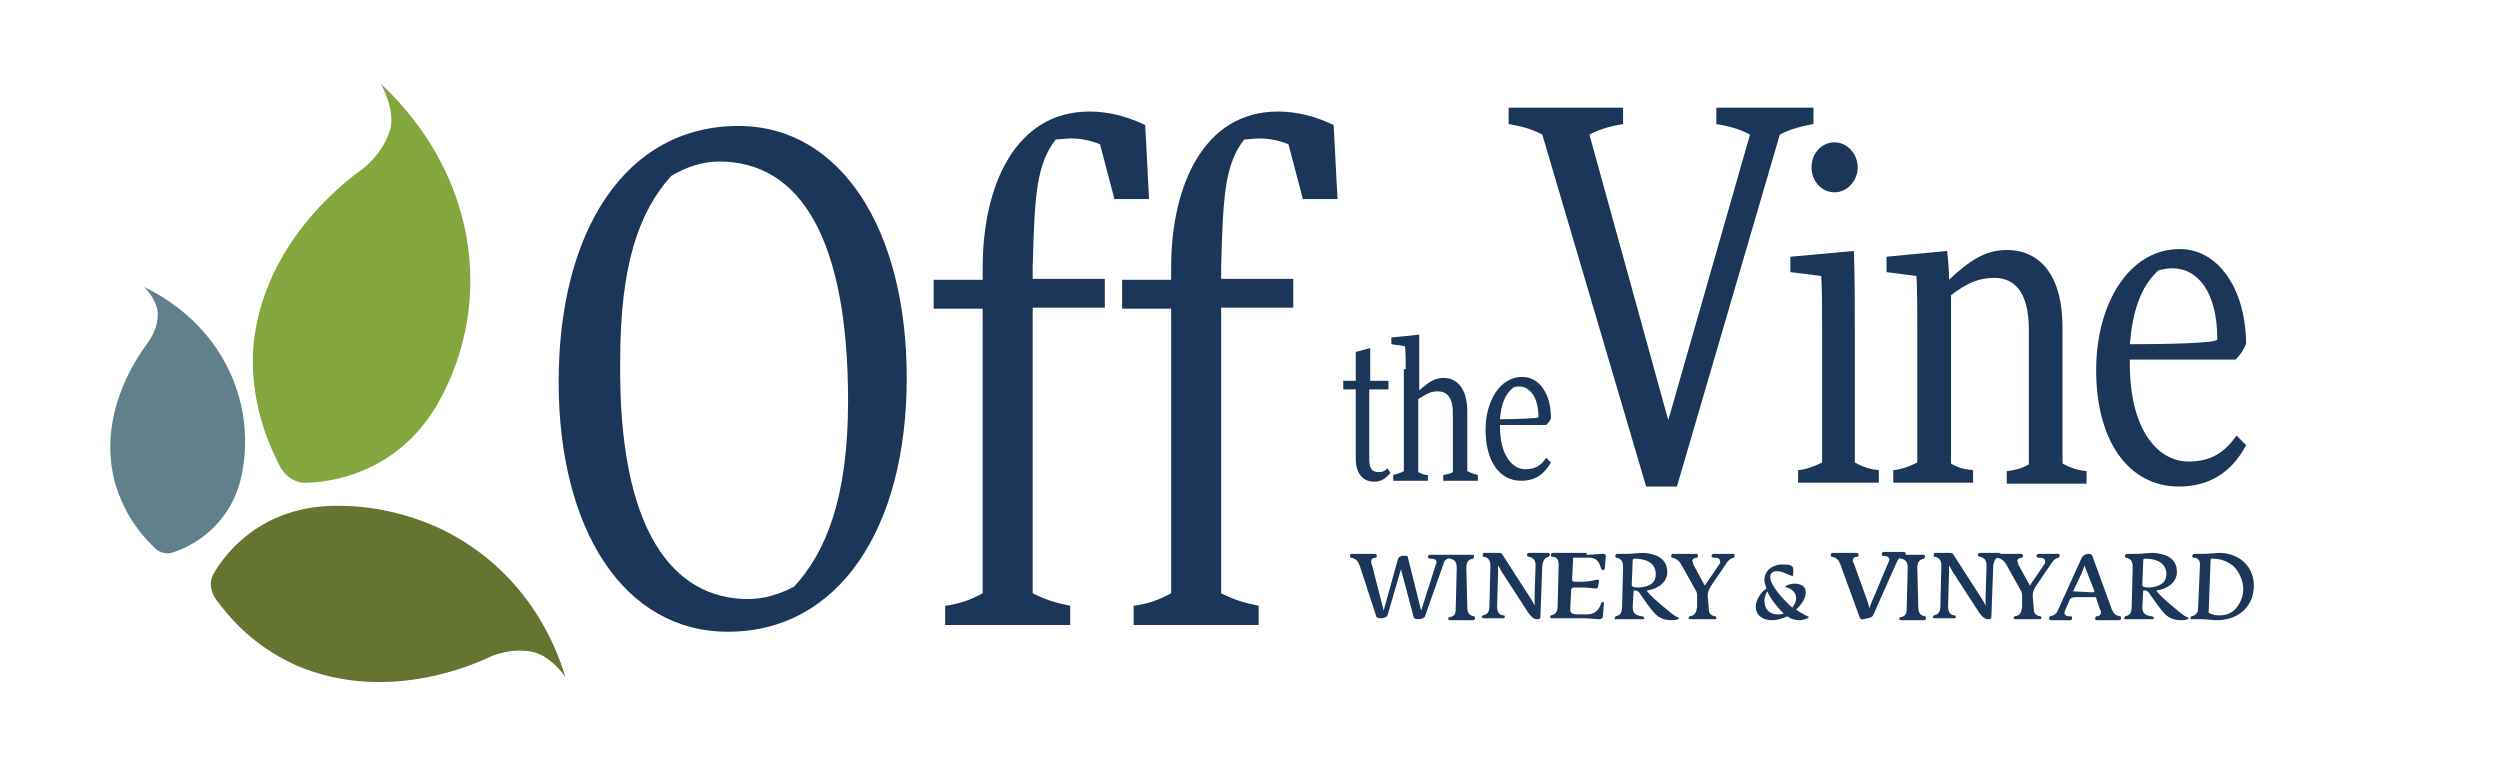
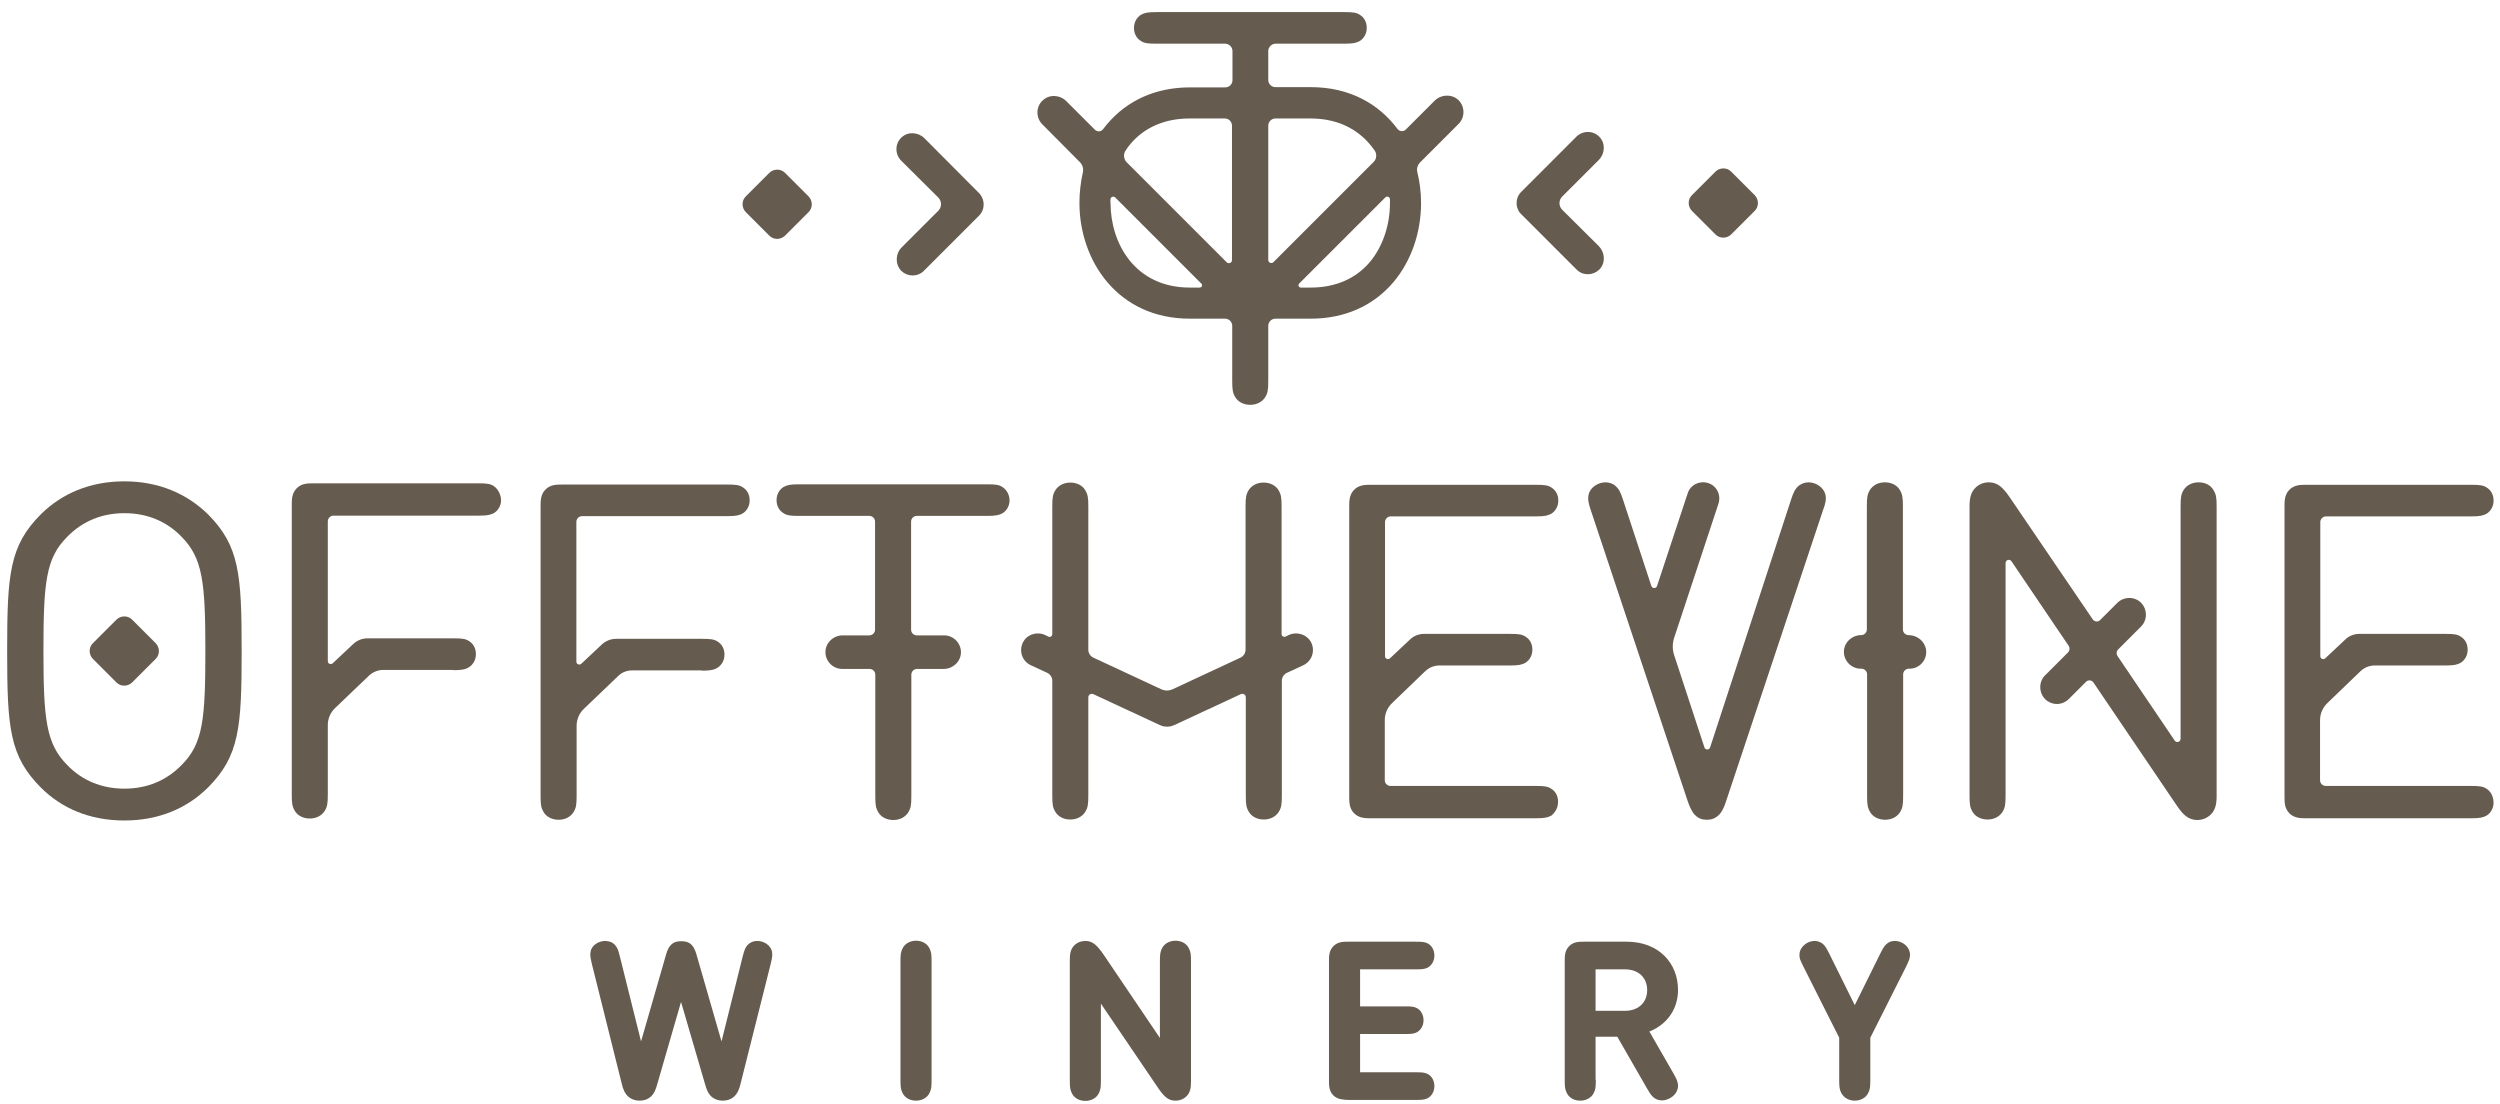
- <svg xmlns="http://www.w3.org/2000/svg" version="1.0" id="Layer_1" x="0px" y="0px" viewBox="0 0 260 80.8" enable-background="new 0 0 260 80.8" xml:space="preserve">
+ <svg xmlns="http://www.w3.org/2000/svg" version="1.1" id="Layer_1" x="0px" y="0px" viewBox="0 0 1012.8 447.2" style="enable-background:new 0 0 1012.8 447.2;" xml:space="preserve">
+   <style type="text/css">
+ 	.st0{fill:#655B4F;}
+ 	.st1{fill:#9A7745;}
+ 	.st2{fill:#373D42;stroke:#373D42;stroke-width:1.5;stroke-linecap:round;stroke-linejoin:round;stroke-miterlimit:10;}
+ 	.st3{fill:#373D42;}
+ 	.st4{fill:#006C87;}
+ </style>
+   <path class="st0" d="M380.1,80c1.5,1.5,1.5,3.9,0,5.4l-14.8,14.8c-2.6,2.6-2.7,7-0.1,9.6c1.3,1.2,2.9,1.8,4.5,1.8  c1.7,0,3.3-0.6,4.6-1.9l22.3-22.3c1.3-1.3,1.9-2.9,1.9-4.6c0-1.3-0.4-2.5-1.1-3.6c-0.2-0.4-0.5-0.7-0.8-1L374.5,56  c-2.5-2.5-6.7-2.8-9.3-0.3c-2.7,2.5-2.7,6.8-0.1,9.4L380.1,80z" />
+   <path class="st0" d="M616.4,86.9l22.3,22.3c1.3,1.3,2.9,1.9,4.6,1.9c1.6,0,3.2-0.6,4.5-1.8c2.7-2.5,2.5-6.9-0.1-9.6L632.9,85  c-1.5-1.5-1.5-3.9,0-5.4l14.8-14.8c2.5-2.5,2.8-6.7,0.3-9.3c-2.5-2.7-6.8-2.7-9.4-0.1l-22.3,22.3c-1.3,1.3-1.9,2.9-1.9,4.6  c0,1.3,0.4,2.5,1.1,3.6C615.8,86.2,616,86.6,616.4,86.9z" />
+   <path class="st0" d="M311.7,95.5c1.7,1.7,4.5,1.7,6.3,0l9.6-9.6c1.7-1.7,1.7-4.5,0-6.3L318,70c-1.7-1.7-4.5-1.7-6.3,0l-9.6,9.6  c-1.7,1.7-1.7,4.5,0,6.3L311.7,95.5z" />
+   <path class="st0" d="M50.4,195c-14,0-25.4,5-33.8,13.3C3.8,221.1,2.9,232.7,2.9,263.7c0,31,0.9,42.6,13.7,55.4  c8.3,8.3,19.7,13.3,33.8,13.3c14,0,25.4-5,33.8-13.3c12.8-12.8,13.7-24.4,13.7-55.4c0-31-0.9-42.6-13.7-55.4  C75.8,200.1,64.4,195,50.4,195z M73.7,309.8c-6.2,6.4-14.1,9.7-23.3,9.7c-9.2,0-17.2-3.3-23.3-9.7c-8.4-8.6-9.5-18.3-9.5-46.1  c0-27.8,1-37.5,9.5-46.1c6.2-6.4,14.1-9.7,23.3-9.7c9.2,0,17.2,3.3,23.3,9.7c8.4,8.6,9.5,18.3,9.5,46.1  C83.2,291.5,82.2,301.2,73.7,309.8z" />
+   <path class="st0" d="M256,271.6h28.3v0.1c2.7,0,4.1-0.2,5.2-0.6c0.4-0.2,0.8-0.3,1.2-0.6c1.7-1.1,2.8-3,2.8-5.3s-1-4.2-2.8-5.3  c-1.4-0.9-2.7-1.1-6.3-1.1h-34.8c-2.1,0-4.2,0.8-5.8,2.3l-8.3,7.8c-0.8,0.7-2,0.2-2-0.9v-56.6c0-1.2,1-2.3,2.3-2.3h58.8  c3.6,0,4.8-0.3,6.3-1.1c1.7-1.1,2.8-3,2.8-5.3c0-2.3-1-4.2-2.8-5.3c-1.4-0.9-2.7-1.1-6.3-1.1h-66.8c-2.3,0-4.8,0-6.8,2  c-2,2-2,4.6-2,6.8v117.2c0,3.8,0.2,5,1.3,6.8c1.1,1.8,3.3,3,6,3c2.7,0,4.8-1.2,6-3c1.1-1.8,1.3-3,1.3-6.8V294c0-2.6,1.1-5.1,3-6.9  l13.7-13.1C251.7,272.5,253.8,271.6,256,271.6z" />
+   <path class="st0" d="M406.1,197.3c-1.4-0.9-2.7-1.1-6.3-1.1h-76.1c-3.6,0-4.8,0.3-6.3,1.1c-1.7,1.1-2.8,3-2.8,5.3  c0,2.3,1,4.2,2.8,5.3c1.4,0.9,2.7,1.1,6.3,1.1h28.5c1.2,0,2.3,1,2.3,2.3v43.8c0,1.2-1,2.3-2.3,2.3h-10.8c-3.7,0-6.9,2.9-7,6.6  c-0.1,3.8,3,7,6.8,7h11.1c1.2,0,2.3,1,2.3,2.3v49.1c0,3.8,0.2,5,1.3,6.8c1.1,1.8,3.3,3,6,3s4.8-1.2,6-3c1.1-1.8,1.3-3,1.3-6.8v-49.1  c0-1.2,1-2.3,2.3-2.3h10.8c3.7,0,6.9-2.9,7-6.6c0.1-3.8-3-7-6.8-7h-11.1c-1.2,0-2.3-1-2.3-2.3v-43.8c0-1.2,1-2.3,2.3-2.3h28.5  c3.6,0,4.8-0.3,6.3-1.1c1.7-1.1,2.8-3,2.8-5.3C408.9,200.3,407.8,198.4,406.1,197.3z" />
+   <path class="st0" d="M631.2,324.8c0-2.3-1-4.2-2.8-5.3c-1.4-0.9-2.7-1.1-6.3-1.1h-58.8c-1.2,0-2.3-1-2.3-2.3v-24.4  c0-2.6,1.1-5.1,3-6.9l13.4-12.9c1.6-1.5,3.6-2.3,5.8-2.3h28.5c3.6,0,4.8-0.3,6.3-1.1c1.7-1.1,2.8-3,2.8-5.3c0-2.3-1-4.2-2.8-5.3  c-1.4-0.9-2.7-1.1-6.3-1.1h-34.8c-2.1,0-4.2,0.8-5.7,2.3l-8.1,7.6c-0.8,0.7-2,0.2-2-0.9v-54.3c0-1.2,1-2.3,2.3-2.3h58.8  c3.6,0,4.8-0.3,6.3-1.1c1.7-1.1,2.8-3,2.8-5.3c0-2.3-1-4.2-2.8-5.3c-1.4-0.9-2.7-1.1-6.3-1.1h-66.8c-2.3,0-4.8,0-6.8,2  c-2,2-2,4.6-2,6.8v117.5c0,2.3,0,4.8,2,6.8s4.6,2,6.8,2h66.8c3.6,0,4.8-0.3,6.3-1.1C630.2,329,631.2,327.1,631.2,324.8z" />
+   <path class="st0" d="M739.5,200.3c-0.7-2.8-3.8-4.9-6.8-4.9c-1.4,0-2.9,0.5-4,1.4c-1.4,1.2-2.1,2.5-3.1,5.6l-32.8,100.4  c-0.4,1.1-1.9,1.1-2.3,0l-12.3-37.5c-0.7-2.2-0.7-4.6,0-6.8l18-54.5c1.1-3.5-0.7-7.2-4.2-8.3c-3.5-1.1-7.2,0.7-8.3,4.2l-12.4,37.5  c-0.4,1.1-1.9,1.1-2.3,0l-11.5-35c-1-3.1-1.7-4.4-3.1-5.6c-1-0.9-2.6-1.4-4-1.4c-3,0-6.2,2.1-6.8,4.9c-0.4,1.8-0.2,3.3,0.9,6.5  l39.1,117.4c0.9,2.7,1.9,4.8,3,5.9c1.5,1.5,2.9,2,4.9,2c1.9,0,3.3-0.5,4.9-2c1.1-1,2.2-3.2,3-5.9l39.1-117.4  C739.7,203.7,739.9,202.1,739.5,200.3z" />
+   <path class="st0" d="M890.7,195.4c-2.7,0-4.8,1.2-6,3c-1.1,1.8-1.3,3-1.3,6.8v94.1c0,1.3-1.7,1.8-2.4,0.7l-23.2-34.3  c-0.5-0.8-0.4-1.8,0.2-2.5l9.4-9.4c2.6-2.6,2.6-6.9,0-9.6c-2.6-2.6-6.9-2.6-9.6,0l-7,7c-0.9,0.9-2.3,0.7-3-0.3L814,201.2  c-2.6-3.7-4.7-5.8-8.3-5.8c-2.2,0-4.2,0.9-5.5,2.3c-1.6,1.6-2.3,3.8-2.3,7.3v117.2c0,3.8,0.2,5,1.3,6.8c1.1,1.8,3.3,3,6,3  c2.7,0,4.8-1.2,6-3c1.1-1.8,1.3-3,1.3-6.8v-94.1c0-1.3,1.7-1.8,2.4-0.7l23.2,34.3c0.5,0.8,0.4,1.8-0.2,2.5l-9.4,9.4  c-2.6,2.6-2.6,6.9,0,9.6c1.3,1.3,3.1,2,4.8,2s3.5-0.7,4.8-2l7-7c0.9-0.9,2.3-0.7,3,0.3l33.8,49.9c2.5,3.7,4.7,5.8,8.3,5.8  c2.2,0,4.1-0.9,5.5-2.3c1.6-1.6,2.3-3.8,2.3-7.3V205.3c0-3.8-0.2-5-1.3-6.8C895.6,196.6,893.4,195.4,890.7,195.4z" />
+   <path class="st0" d="M200,196.9c-1.4-0.9-2.7-1.1-6.3-1.1H127c-2.3,0-4.8,0-6.8,2c-2,2-2,4.6-2,6.8v117.2c0,3.8,0.2,5,1.3,6.8  c1.1,1.8,3.3,3,6,3c2.7,0,4.8-1.2,6-3c1.1-1.8,1.3-3,1.3-6.8v-28.1c0-2.6,1.1-5.1,3-6.9l13.7-13.1c1.6-1.5,3.7-2.3,5.8-2.3h28.3v0.1  c2.7,0,4.1-0.2,5.2-0.6c0.4-0.2,0.8-0.3,1.2-0.6c1.7-1.1,2.8-3,2.8-5.3c0-2.3-1-4.2-2.8-5.3c-1.4-0.9-2.7-1.1-6.3-1.1h-34.8  c-2.1,0-4.2,0.8-5.8,2.3l-8.3,7.8c-0.8,0.7-2,0.2-2-0.9v-56.6c0-1.2,1-2.3,2.3-2.3h58.8c3.6,0,4.8-0.3,6.3-1.1  c1.7-1.1,2.8-3,2.8-5.3C202.8,200,201.7,198.1,200,196.9z" />
+   <path class="st0" d="M1007.3,319.5c-1.4-0.9-2.7-1.1-6.3-1.1h-58.8c-1.2,0-2.3-1-2.3-2.3v-24.4c0-2.6,1.1-5.1,3-6.9l13.4-12.9  c1.6-1.5,3.6-2.3,5.8-2.3h28.5c3.6,0,4.8-0.3,6.3-1.1c1.7-1.1,2.8-3,2.8-5.3c0-2.3-1-4.2-2.8-5.3c-1.4-0.9-2.7-1.1-6.3-1.1h-34.8  c-2.1,0-4.2,0.8-5.7,2.3l-8.1,7.6c-0.8,0.7-2,0.2-2-0.9v-54.3c0-1.2,1-2.3,2.3-2.3h58.8c3.6,0,4.8-0.3,6.3-1.1  c1.7-1.1,2.8-3,2.8-5.3c0-2.3-1-4.2-2.8-5.3c-1.4-0.9-2.7-1.1-6.3-1.1h-66.8c-2.3,0-4.8,0-6.8,2c-2,2-2,4.6-2,6.8v117.5  c0,2.3,0,4.8,2,6.8c2,2,4.6,2,6.8,2h66.8c3.6,0,4.8-0.3,6.3-1.1c1.7-1.1,2.8-3,2.8-5.3C1010.1,322.5,1009,320.6,1007.3,319.5z" />
+   <path class="st0" d="M522,257.3l-1.2,0.6c-0.7,0.3-1.6-0.2-1.6-1v-51.6c0-3.8-0.2-5-1.3-6.8c-1.1-1.8-3.3-3-6-3c-2.7,0-4.8,1.2-6,3  c-1.1,1.8-1.3,3-1.3,6.8v57.9c0,1.4-0.8,2.6-2,3.2l-27.7,12.9c-1.4,0.6-2.9,0.6-4.3,0l-27.7-12.9c-1.2-0.6-2-1.8-2-3.2v-57.9  c0-3.8-0.2-5-1.3-6.8c-1.1-1.8-3.3-3-6-3c-2.7,0-4.8,1.2-6,3c-1.1,1.8-1.3,3-1.3,6.8v51.6c0,0.8-0.8,1.4-1.6,1l-1.2-0.6  c-3.4-1.6-7.5-0.3-9.1,3c-1.7,3.4-0.3,7.6,3.2,9.2l6.7,3.1c1.2,0.6,2,1.8,2,3.2v46.4c0,3.8,0.2,5,1.3,6.8c1.1,1.8,3.3,3,6,3  c2.7,0,4.8-1.2,6-3c1.1-1.8,1.3-3,1.3-6.8v-39.7c0-1,1-1.7,2-1.3l27.1,12.6c0,0,0,0,0.1,0c0.1,0,0.1,0.1,0.2,0.1  c0.2,0.1,0.4,0.2,0.6,0.2c0.1,0,0.2,0,0.2,0.1c0.2,0.1,0.4,0.1,0.6,0.1c0.1,0,0.2,0,0.2,0c0.3,0,0.6,0.1,0.9,0.1l0,0c0,0,0,0,0,0  c0.3,0,0.6,0,0.9-0.1c0.1,0,0.2,0,0.2,0c0.2,0,0.4-0.1,0.6-0.1c0.1,0,0.2,0,0.2-0.1c0.2-0.1,0.4-0.1,0.6-0.2c0.1,0,0.1,0,0.2-0.1  c0,0,0,0,0.1,0l27.1-12.6c0.9-0.4,2,0.2,2,1.3v39.7c0,3.8,0.2,5,1.3,6.8c1.1,1.8,3.3,3,6,3c2.7,0,4.8-1.2,6-3c1.1-1.8,1.3-3,1.3-6.8  v-46.4c0-1.4,0.8-2.6,2-3.2l6.7-3.1c3.4-1.6,4.9-5.7,3.2-9.2C529.5,257,525.4,255.7,522,257.3z" />
+   <path class="st0" d="M695,95c1.7,1.7,4.5,1.7,6.3,0l9.6-9.6c1.7-1.7,1.7-4.5,0-6.3l-9.6-9.6c-1.7-1.7-4.5-1.7-6.3,0l-9.6,9.6  c-1.7,1.7-1.7,4.5,0,6.3L695,95z" />
+   <path class="st0" d="M53.5,251c-1.7-1.7-4.5-1.7-6.3,0l-9.6,9.6c-1.7,1.7-1.7,4.5,0,6.3l9.6,9.6c1.7,1.7,4.5,1.7,6.3,0l9.6-9.6  c1.7-1.7,1.7-4.5,0-6.3L53.5,251z" />
+   <path class="st0" d="M773.2,257.3c-1.2,0-2.3-1-2.3-2.3v-49.8c0-3.8-0.2-5-1.3-6.8c-1.1-1.8-3.3-3-6-3c-2.7,0-4.8,1.2-6,3  c-1.1,1.8-1.3,3-1.3,6.8v49.8c0,1.2-1,2.3-2.3,2.3h0c-3.7,0-6.9,2.9-7,6.6c-0.1,3.8,3,7,6.8,7h0.3c1.2,0,2.3,1,2.3,2.3v49.1  c0,3.8,0.2,5,1.3,6.8c1.1,1.8,3.3,3,6,3c2.7,0,4.8-1.2,6-3c1.1-1.8,1.3-3,1.3-6.8v-49.1c0-1.2,1-2.3,2.3-2.3h0.3  c4,0,7.2-3.5,6.7-7.6C779.8,259.8,776.7,257.3,773.2,257.3z" />
+   <path class="st0" d="M437.5,65.7c1.1,1.1,1.5,2.6,1.2,4.1c-0.9,4-1.4,8.2-1.4,12.4c0,23.3,15.4,46.9,44.7,46.9h14.3  c1.6,0,2.9,1.3,2.9,2.9v22.2c0,3.8,0.2,5,1.3,6.8c1.1,1.8,3.3,3,6,3c2.7,0,4.8-1.2,6-3c1.1-1.8,1.3-3,1.3-6.8v-22.2  c0-1.6,1.3-2.9,2.9-2.9H531c13.8,0,25.4-5.2,33.6-14.9c7.1-8.5,11.1-19.9,11.1-32c0-4.2-0.5-8.3-1.5-12.4c-0.4-1.5,0.1-3,1.2-4.1  l15.5-15.5c2.7-2.7,2.6-7.1-0.1-9.7c-2.7-2.5-7-2.3-9.6,0.3l-11.7,11.7c-0.9,0.9-2.5,0.8-3.3-0.2c-7.5-10.1-19.3-17-35.2-17h-14.3  c-1.6,0-2.9-1.3-2.9-2.9V20.7c0-1.6,1.3-3,3-3h27.8c3.6,0,4.8-0.3,6.3-1.1c1.7-1.1,2.8-3,2.8-5.3c0-2.3-1-4.2-2.8-5.3  c-1.4-0.9-2.7-1.1-6.3-1.1h-76.1c-3.6,0-4.8,0.3-6.3,1.1c-1.7,1.1-2.8,3-2.8,5.3c0,2.3,1,4.2,2.8,5.3c1.4,0.9,2.7,1.1,6.3,1.1h27.8  c1.6,0,3,1.3,3,3v11.8c0,1.6-1.3,2.9-2.9,2.9h-14.3c-13.8,0-25.4,5.2-33.6,14.9c-0.5,0.7-1.1,1.3-1.6,2c-0.8,1.1-2.3,1.2-3.3,0.3  l-11.6-11.6c-2.6-2.6-6.9-2.9-9.6-0.3c-2.8,2.6-2.8,7-0.1,9.7L437.5,65.7z M563.1,80.7c0,0.5,0,1,0,1.6c0,9-3,17.7-8.1,23.8  c-5.7,6.8-14,10.4-24,10.4h-4c-0.8,0-1.3-1-0.7-1.6L561.2,80C561.9,79.3,563,79.7,563.1,80.7z M513.8,50.9c0-1.6,1.3-2.9,2.9-2.9  H531c12.2,0,20.7,5.4,25.9,13c1,1.4,0.8,3.4-0.4,4.6l-40.6,40.6c-0.8,0.8-2.1,0.2-2.1-0.9V50.9z M456,61c0.6-0.9,1.2-1.8,1.9-2.6  c5.7-6.8,14-10.4,24-10.4h14.3c1.6,0,2.9,1.3,2.9,2.9v54.5c0,1.1-1.3,1.6-2.1,0.9l-40.6-40.6C455.2,64.4,455,62.4,456,61z   M449.9,80.7c0-0.9,1.2-1.4,1.9-0.7l34.9,34.9c0.6,0.6,0.2,1.6-0.7,1.6h-4c-22.1,0-32.1-17.8-32.1-34.3  C449.8,81.7,449.8,81.2,449.9,80.7z" />
  <g>
-     <path fill="#1B3659" d="M141.4,58.8c-0.2-0.5-0.4-0.7-0.9-0.8c-0.1,0-0.1-0.1-0.1-0.2c0-0.1,0.1-0.2,0.1-0.2h2.5   c0.1,0,0.2,0.1,0.2,0.2c0,0.1-0.1,0.2-0.1,0.2c-0.3,0-0.5,0.1-0.5,0.4c0,0.1,0,0.2,0.1,0.4l1.2,4.7c0,0,0,0,0,0c0,0,0,0,0,0   l1.5-5.4c0.1-0.2,0.3-0.3,0.6-0.3c0.2,0,0.4,0,0.4,0.1l1.4,5.6c0,0,0,0,0,0c0,0,0,0,0,0l1.5-4.7c0-0.1,0.1-0.2,0.1-0.3   c0-0.3-0.2-0.4-0.7-0.4c-0.1,0-0.2-0.1-0.2-0.2c0-0.1,0.1-0.2,0.2-0.2h2.1c0.1,0,0.2,0.1,0.2,0.1s0,0.2-0.1,0.2   c-0.5,0.1-0.7,0.3-0.8,0.7l-1.9,5.4c-0.1,0.2-0.4,0.3-0.7,0.3c-0.3,0-0.5-0.1-0.5-0.3l-1.3-4.9c0-0.1,0-0.1,0-0.1c0,0,0,0,0,0.1   l-1.4,4.8c-0.1,0.2-0.4,0.3-0.7,0.3c-0.3,0-0.5-0.1-0.5-0.3L141.4,58.8z" />
-     <path fill="#1B3659" d="M152.6,63.1c0,0.5,0.1,0.9,0.7,1c0.1,0,0.1,0.1,0.1,0.2c0,0.1-0.1,0.2-0.2,0.2h-2.4c-0.1,0-0.2-0.1-0.2-0.1   s0-0.1,0.1-0.2c0.7-0.1,0.7-0.5,0.7-1.1l0.1-4c0-0.5-0.1-0.9-0.7-1c-0.1,0-0.1-0.1-0.1-0.2c0-0.1,0.1-0.2,0.1-0.2h2.4   c0.1,0,0.1,0.1,0.1,0.2c0,0.1-0.1,0.1-0.1,0.2c-0.6,0.1-0.7,0.5-0.7,1L152.6,63.1z" />
-     <path fill="#1B3659" d="M159.1,62.1c0.4,0.6,0.5,0.9,0.5,0.9s0-0.2,0-1l0.1-3.2c0-0.5-0.2-0.8-0.7-0.9c-0.1,0-0.2-0.1-0.2-0.2   c0-0.1,0.1-0.2,0.2-0.2h2c0.1,0,0.2,0.1,0.2,0.2c0,0.1-0.1,0.1-0.1,0.2c-0.5,0.1-0.6,0.4-0.7,0.9l-0.2,5.4c0,0.1-0.1,0.2-0.3,0.2   c-0.5,0-0.8-0.4-1.3-1.2l-2.4-3.7c-0.2-0.4-0.4-0.7-0.4-0.7s0,0.1,0,0.7l-0.1,3.6c0,0.5,0.2,0.9,0.7,0.9c0.1,0,0.1,0.1,0.1,0.2   c0,0.1-0.1,0.1-0.2,0.1h-2c-0.1,0-0.2-0.1-0.2-0.1c0-0.1,0.1-0.1,0.1-0.2c0.6-0.1,0.7-0.5,0.7-1l0.1-4.1c0-0.5-0.1-0.9-0.7-1   c-0.1,0-0.1-0.1-0.1-0.2c0-0.1,0.1-0.2,0.1-0.2h1.6c0.1,0,0.2,0,0.3,0.1L159.1,62.1z" />
-     <path fill="#1B3659" d="M165,57.7c0.6,0,1.3-0.1,1.7-0.1c0.3,0,0.3,0.1,0.3,0.3l-0.1,1.2c0,0.1-0.1,0.2-0.2,0.2s-0.1-0.1-0.2-0.2   c-0.2-0.8-0.6-1.1-1.2-1.1c-0.1,0-1.5,0-1.6,0c-0.1,0-0.1,0-0.1,0.1l-0.1,2.2c0,0.1,0.1,0.2,0.2,0.2c0.1,0,0.9,0,0.9,0   c0.5,0,1-0.1,1.4-0.2c0.1,0,0.1,0,0.2,0c0.1,0,0.1,0,0.1,0.1l-0.1,0.6c0,0.1-0.1,0.2-0.2,0.2c-0.3,0-0.8-0.1-1.4-0.1   c-0.1,0-0.8,0-0.9,0c-0.2,0-0.3,0.1-0.3,0.3l-0.1,2c0,0.4,0.3,0.5,0.9,0.5c0.1,0,0.8,0,0.8,0c0.6,0,1.2-0.2,1.5-1.1   c0-0.1,0.1-0.2,0.2-0.2c0.1,0,0.1,0.1,0.1,0.2l-0.1,1.3c0,0.2-0.2,0.3-0.4,0.3c-0.2,0-1-0.1-1.7-0.1h-3.2c-0.1,0-0.2-0.1-0.2-0.1   s0-0.1,0.1-0.2c0.6-0.1,0.7-0.5,0.7-1.1l0.1-4.1c0-0.5-0.1-0.9-0.7-0.9c-0.1,0-0.1-0.1-0.1-0.2c0-0.1,0.1-0.2,0.1-0.2H165z" />
-     <path fill="#1B3659" d="M173.4,59.5c0,1.1-1.1,1.8-2.1,1.9c0,0,0,0,0,0c0,0,0,0,0,0.1c0.5,0.6,1.1,1.1,1.7,1.6   c0.5,0.4,1,0.9,1.5,1.1c0.1,0,0.1,0.1,0.1,0.1c0,0.1-0.1,0.1-0.1,0.1c-0.2,0.1-0.5,0.1-0.7,0.1c-0.6,0-1.2-0.2-1.6-0.6   c-0.6-0.6-1.1-1.4-1.6-2.1c-0.2-0.3-0.3-0.4-0.7-0.4l-0.1,1.7c0,0.7,0.3,0.9,1,1c0.1,0,0.2,0.1,0.2,0.2s-0.1,0.1-0.2,0.1h-2.8   c-0.1,0-0.1-0.1-0.1-0.1s0.1-0.1,0.1-0.2c0.6-0.1,0.7-0.5,0.7-1.1l0.1-4c0-0.5-0.1-0.9-0.7-1c-0.1,0-0.1-0.1-0.1-0.2   c0-0.1,0.1-0.2,0.2-0.2h1c0.5,0,1.2-0.1,1.8-0.1C172.1,57.6,173.4,58,173.4,59.5z M172.2,59.7c0-1.2-1.1-1.6-2.2-1.6   c-0.1,0-0.2,0-0.2,0.2l-0.1,2.5c0,0.2,0.1,0.3,0.8,0.3C171.5,61,172.2,60.7,172.2,59.7z" />
-     <path fill="#1B3659" d="M177.7,63.1c0,0.6,0.1,0.9,0.7,1c0.1,0,0.1,0.1,0.1,0.2c0,0.1-0.1,0.1-0.2,0.1h-2.5c-0.1,0-0.2-0.1-0.2-0.1   c0-0.1,0.1-0.1,0.1-0.2c0.7-0.1,0.7-0.5,0.8-1l0-1.1c0-0.2,0-0.4-0.2-0.7l-1.4-2.5c-0.2-0.4-0.5-0.7-1-0.8c-0.1,0-0.1-0.1-0.1-0.2   c0-0.1,0.1-0.2,0.1-0.2h2.5c0.1,0,0.2,0.1,0.2,0.2c0,0.1-0.1,0.2-0.1,0.2c-0.2,0-0.5,0.1-0.5,0.3c0,0.1,0.1,0.2,0.1,0.4l1.2,2.2h0   l1.5-2.2c0.1-0.1,0.1-0.2,0.1-0.3c0-0.4-0.4-0.4-0.7-0.4c-0.1,0-0.2-0.1-0.2-0.2c0-0.1,0.1-0.2,0.2-0.2h2.1c0.1,0,0.1,0.1,0.1,0.2   c0,0.1,0,0.1-0.1,0.2c-0.4,0.1-0.6,0.3-0.9,0.8l-1.5,2.2c-0.2,0.4-0.3,0.6-0.3,1L177.7,63.1z" />
-     <path fill="#1B3659" d="M183.7,61.2c-0.1-0.3-0.2-0.6-0.2-0.9c0-1,0.9-1.6,1.9-1.6c0.7,0,1.1,0.1,1.1,0.5v0.4c0,0.2,0,0.3-0.1,0.3   c-0.2,0-1-0.5-1.6-0.5c-0.4,0-0.7,0.2-0.7,0.6c0,0.9,1.4,2.4,2.3,3.2c0.2-0.3,0.4-0.6,0.4-1c0-0.6-0.5-1-1-1.1   c-0.1,0-0.1,0-0.1-0.1c0-0.1,0.1-0.1,0.1-0.1c0.2-0.1,0.5-0.2,0.8-0.2c0.6,0,1.2,0.2,1.2,0.9c0,0.7-0.5,1.3-1,1.8   c0.4,0.3,0.8,0.5,1.2,0.7c0.1,0,0.1,0.1,0.1,0.1c0,0,0,0.1-0.1,0.1c-0.3,0.1-0.5,0.2-0.8,0.2c-0.5,0-0.9-0.1-1.3-0.4   c-0.5,0.2-1,0.4-1.6,0.4c-1.1,0-1.7-0.6-1.7-1.4C182.6,62.5,183,61.7,183.7,61.2z M184.9,63.9c0.2,0,0.4,0,0.6-0.1   c-0.6-0.6-1.3-1.4-1.7-2.3c-0.2,0.3-0.3,0.7-0.3,1C183.5,63.4,184.1,63.9,184.9,63.9z" />
-     <path fill="#1B3659" d="M193.4,64.2l-2-5.5c-0.2-0.5-0.4-0.7-0.9-0.8c-0.1,0-0.1-0.1-0.1-0.2c0-0.1,0.1-0.2,0.1-0.2h2.6   c0.1,0,0.2,0.1,0.2,0.2c0,0.1-0.1,0.2-0.1,0.2c-0.3,0-0.5,0.1-0.5,0.4c0,0.1,0,0.2,0.1,0.3l1.3,3.6c0.1,0.3,0.3,0.8,0.3,1.1   c0,0,0,0,0,0c0,0,0,0,0,0c0.1-0.3,0.2-0.5,0.3-0.8c0.5-1.1,1.2-2.9,1.7-4c0-0.1,0.1-0.2,0.1-0.3c0-0.3-0.4-0.4-0.7-0.4   c-0.1,0-0.1-0.1-0.1-0.2c0-0.1,0.1-0.2,0.2-0.2h2.1c0.1,0,0.2,0.1,0.2,0.2c0,0.1,0,0.1-0.1,0.2c-0.5,0.1-0.7,0.3-0.9,0.8l-2.4,5.4   c-0.1,0.2-0.4,0.3-0.6,0.3C193.6,64.5,193.5,64.4,193.4,64.2z" />
-     <path fill="#1B3659" d="M199.5,63.1c0,0.5,0.1,0.9,0.7,1c0.1,0,0.1,0.1,0.1,0.2c0,0.1-0.1,0.2-0.2,0.2h-2.4c-0.1,0-0.2-0.1-0.2-0.1   s0-0.1,0.1-0.2c0.7-0.1,0.7-0.5,0.7-1.1l0.1-4c0-0.5-0.1-0.9-0.7-1c-0.1,0-0.1-0.1-0.1-0.2c0-0.1,0.1-0.2,0.1-0.2h2.4   c0.1,0,0.1,0.1,0.1,0.2c0,0.1-0.1,0.1-0.1,0.2c-0.6,0.1-0.7,0.5-0.7,1L199.5,63.1z" />
-     <path fill="#1B3659" d="M206,62.1c0.4,0.6,0.5,0.9,0.5,0.9s0-0.2,0-1l0.1-3.2c0-0.5-0.2-0.8-0.7-0.9c-0.1,0-0.2-0.1-0.2-0.2   c0-0.1,0.1-0.2,0.2-0.2h2c0.1,0,0.2,0.1,0.2,0.2c0,0.1-0.1,0.1-0.1,0.2c-0.5,0.1-0.6,0.4-0.7,0.9l-0.2,5.4c0,0.1-0.1,0.2-0.3,0.2   c-0.5,0-0.8-0.4-1.3-1.2l-2.4-3.7c-0.2-0.4-0.4-0.7-0.4-0.7s0,0.1,0,0.7l-0.1,3.6c0,0.5,0.2,0.9,0.7,0.9c0.1,0,0.1,0.1,0.1,0.2   c0,0.1-0.1,0.1-0.2,0.1h-2c-0.1,0-0.2-0.1-0.2-0.1c0-0.1,0.1-0.1,0.1-0.2c0.6-0.1,0.7-0.5,0.7-1l0.1-4.1c0-0.5-0.1-0.9-0.7-1   c-0.1,0-0.1-0.1-0.1-0.2c0-0.1,0.1-0.2,0.1-0.2h1.6c0.1,0,0.2,0,0.3,0.1L206,62.1z" />
-     <path fill="#1B3659" d="M211.5,63.1c0,0.6,0.1,0.9,0.7,1c0.1,0,0.1,0.1,0.1,0.2c0,0.1-0.1,0.1-0.2,0.1h-2.5c-0.1,0-0.2-0.1-0.2-0.1   c0-0.1,0.1-0.1,0.1-0.2c0.7-0.1,0.7-0.5,0.8-1l0-1.1c0-0.2,0-0.4-0.2-0.7l-1.4-2.5c-0.2-0.4-0.5-0.7-1-0.8c-0.1,0-0.1-0.1-0.1-0.2   c0-0.1,0.1-0.2,0.1-0.2h2.5c0.1,0,0.2,0.1,0.2,0.2c0,0.1-0.1,0.2-0.1,0.2c-0.2,0-0.5,0.1-0.5,0.3c0,0.1,0.1,0.2,0.1,0.4l1.2,2.2h0   l1.5-2.2c0.1-0.1,0.1-0.2,0.1-0.3c0-0.4-0.4-0.4-0.7-0.4c-0.1,0-0.2-0.1-0.2-0.2c0-0.1,0.1-0.2,0.2-0.2h2.1c0.1,0,0.1,0.1,0.1,0.2   c0,0.1,0,0.1-0.1,0.2c-0.4,0.1-0.6,0.3-0.9,0.8l-1.5,2.2c-0.2,0.4-0.3,0.6-0.3,1L211.5,63.1z" />
-     <path fill="#1B3659" d="M217.6,57.8l2,5.5c0.2,0.5,0.4,0.7,0.9,0.8c0.1,0,0.1,0.1,0.1,0.2s-0.1,0.2-0.2,0.2H218   c-0.1,0-0.1-0.1-0.1-0.2s0.1-0.2,0.1-0.2c0.2,0,0.5-0.1,0.5-0.4c0-0.1,0-0.2-0.1-0.3l-0.4-1.2c0-0.1,0-0.1-0.1-0.1H216   c-0.3,0-0.7,0-0.8,0.4l-0.4,0.9c0,0.1-0.1,0.2-0.1,0.3c0,0.4,0.4,0.4,0.7,0.4c0.1,0,0.1,0.1,0.1,0.2c0,0.1-0.1,0.2-0.1,0.2h-2.1   c-0.1,0-0.2-0.1-0.2-0.2c0-0.1,0-0.1,0.1-0.2c0.5-0.1,0.7-0.3,0.9-0.8l2.4-5.3c0.1-0.2,0.4-0.4,0.7-0.4   C217.4,57.6,217.6,57.7,217.6,57.8z M215.6,61.5C215.5,61.6,215.5,61.6,215.6,61.5C215.5,61.6,215.6,61.6,215.6,61.5l2,0.1   c0.1,0,0.2,0,0.2-0.1c0,0,0-0.1,0-0.1l-0.6-1.5c-0.1-0.3-0.3-0.7-0.4-1.1c0,0,0,0,0,0c0,0,0,0,0,0c-0.1,0.3-0.2,0.5-0.3,0.8   L215.6,61.5z" />
-     <path fill="#1B3659" d="M226.4,59.5c0,1.1-1.1,1.8-2.1,1.9c0,0,0,0,0,0c0,0,0,0,0,0.1c0.5,0.6,1.1,1.1,1.7,1.6   c0.5,0.4,1,0.9,1.5,1.1c0.1,0,0.1,0.1,0.1,0.1c0,0.1-0.1,0.1-0.1,0.1c-0.2,0.1-0.5,0.1-0.7,0.1c-0.6,0-1.2-0.2-1.6-0.6   c-0.6-0.6-1.1-1.4-1.6-2.1c-0.2-0.3-0.3-0.4-0.7-0.4l-0.1,1.7c0,0.7,0.3,0.9,1,1c0.1,0,0.2,0.1,0.2,0.2s-0.1,0.1-0.2,0.1H221   c-0.1,0-0.1-0.1-0.1-0.1s0.1-0.1,0.1-0.2c0.6-0.1,0.7-0.5,0.7-1.1l0.1-4c0-0.5-0.1-0.9-0.7-1c-0.1,0-0.1-0.1-0.1-0.2   c0-0.1,0.1-0.2,0.2-0.2h1c0.5,0,1.2-0.1,1.8-0.1C225.2,57.6,226.4,58,226.4,59.5z M225.3,59.7c0-1.2-1.1-1.6-2.2-1.6   c-0.1,0-0.2,0-0.2,0.2l-0.1,2.5c0,0.2,0.1,0.3,0.8,0.3C224.5,61,225.3,60.7,225.3,59.7z" />
-     <path fill="#1B3659" d="M234.4,60.9c0,2-1.4,3.6-3.9,3.6c-0.5,0-0.9-0.1-1.4-0.1h-1.2c-0.1,0-0.1-0.1-0.1-0.1s0-0.1,0.1-0.2   c0.4-0.1,0.7-0.3,0.7-0.8l0.2-4.6c0-0.4-0.2-0.7-0.7-0.7c-0.1,0-0.1-0.1-0.1-0.2c0-0.1,0.1-0.2,0.2-0.2h1c0.6,0,1.2-0.1,1.8-0.1   C232.9,57.6,234.4,58.9,234.4,60.9z M229.8,63.8c0.3,0.1,0.6,0.2,1,0.2c0.7,0,1.3-0.2,1.8-0.8c0.4-0.5,0.7-1.2,0.7-1.9   c0-0.9-0.4-1.8-1-2.4c-0.7-0.6-1.5-0.8-2.2-0.8c-0.2,0-0.2,0-0.2,0.2l-0.2,5.3C229.6,63.6,229.7,63.7,229.8,63.8z" />
-   </g>
-   <g>
-     <path fill="#1B3659" d="M76.8,13.1c10.6,0,17.5,10.7,17.5,26.2c0,15.7-7.1,26.4-18.6,26.4c-10.8,0-17.6-10.6-17.6-26   C58.1,24.1,65,13.1,76.8,13.1z M77.8,62.3c1.5,0,3.1-0.4,4.8-1.3c3.3-3.6,5.6-9.2,5.6-19.3c0-16.9-5-24.9-13.4-24.9   c-1.8,0-3.5,0.6-5,1.5c-3.4,3.8-5.3,9.3-5.3,19.3C64.3,55.2,70,62.3,77.8,62.3z" />
-     <path fill="#1B3659" d="M97.1,29.1h5.1v-1.3c0-8.5,3.4-16.2,11.1-16.2c2,0,3.9,0.5,5.8,1.4l0.4,7.7h-3.6l-1.5-5.7   c-1-0.4-2-0.6-3-0.6c-0.6,0-1.1,0.1-1.6,0.1c-2,2.6-2.2,5.7-2.4,13.2v1.3h7.5v3h-7.5v29.7c1.4,0.7,2.4,1,3.9,1.3v2h-13v-2   c1.5-0.2,2.6-0.6,3.9-1.3V32.1h-5.1V29.1z" />
-     <path fill="#1B3659" d="M116.7,29.1h5.1v-1.3c0-8.5,3.4-16.2,11.1-16.2c2,0,3.9,0.5,5.8,1.4l0.4,7.7h-3.6l-1.5-5.7   c-1-0.4-2-0.6-3-0.6c-0.6,0-1.1,0.1-1.6,0.1c-2,2.6-2.2,5.7-2.4,13.2v1.3h7.5v3h-7.5v29.7c1.4,0.7,2.4,1,3.9,1.3v2h-13v-2   c1.5-0.2,2.6-0.6,3.9-1.3V32.1h-5.1V29.1z" />
-   </g>
-   <g>
-     <path fill="#1B3659" d="M142.4,40.5v7.2c0,0.9,0.2,1.4,1,1.4c0.4,0,0.6-0.1,0.9-0.4l0.3,0.5c-0.4,0.4-0.8,0.9-1.7,0.9   c-1.1,0-1.9-0.8-1.9-2.4v-7.2h-1.3v-0.9h1.3v-3l1.5-0.4v3.4h1.9v0.9H142.4z" />
-     <path fill="#1B3659" d="M146.2,38.4c0-0.5,0-2.1-0.1-2.4l-1.4-0.2v-0.7l2.9-0.3c0,1,0,2.3,0,3.6v2.2c0.9-0.8,1.6-1.3,2.5-1.3   c1.5,0,2.5,1.2,2.5,3.5v6.2c0.4,0.2,0.7,0.3,1.1,0.4v0.6h-3.6v-0.6c0.4-0.1,0.7-0.1,1-0.3v-6.1c0-1.8-0.7-2.3-1.6-2.3   c-0.7,0-1.2,0.3-2,0.8v7.6c0.4,0.2,0.6,0.3,1,0.3v0.6h-3.6v-0.6c0.4-0.1,0.7-0.2,1.1-0.4V38.4z" />
-     <path fill="#1B3659" d="M161.3,48.1c-0.7,1.2-1.6,1.9-3.1,1.9c-2.3,0-3.7-2.1-3.7-5.3c0-3,1.5-5.5,3.8-5.5c1.7,0,3,1.6,3,4.3   c-0.1,0.3-0.3,0.5-0.5,0.7H156v0.2c0,3.1,1.4,4.4,2.6,4.4c1.1,0,1.7-0.4,2.2-1.2L161.3,48.1z M156,43.6c1.6,0,4-0.1,4-0.2   c0-2.1-0.9-3.2-2-3.2c-0.2,0-0.4,0-0.6,0.1C156.5,41,156.1,42.1,156,43.6z" />
-   </g>
-   <path fill="#83A63E" d="M40.6,13.4c-0.7,2.5-2.8,4.1-2.8,4.1c-0.8,0.6-10.8,7.4-11.5,19.2c-0.2,6.2,2.2,10.5,2.8,11.8  c1,1.7,2.4,1.7,2.4,1.7s9.5,0.5,14.4-8.9c5.4-10.2,3.7-23.2-6.3-32.6C39.6,8.7,41.1,11.3,40.6,13.4L40.6,13.4z M40.6,13.4" />
-   <path fill="#667432" d="M35.2,52.6c-9.6-0.1-13.1,7.3-13.1,7.3s-0.6,1.1,0.4,2.5c0.8,1,3.2,4.5,8.3,6.8c9.8,4.2,19.3-0.5,20.2-0.9  c0,0,2.1-1,4.4-0.5c1.9,0.4,3.4,2.6,3.4,2.6c-2.4-7.9-7.9-13.5-14.6-16.1C41.3,53.2,38.3,52.6,35.2,52.6L35.2,52.6z M35.2,52.6" />
-   <path fill="#61808C" d="M16.4,32.5c0.1,1.7-1,3.1-1,3.1C15,36.2,10,42.4,11.9,50c1.1,4,3.4,6.2,4.1,6.9c0.9,0.9,1.8,0.6,1.8,0.6  s6.1-1.5,7.4-8.4c1.4-7.5-2.2-15.4-10.3-19.3C14.9,29.7,16.3,31.1,16.4,32.5L16.4,32.5z M16.4,32.5" />
-   <g>
-     <g>
-       <path fill="#1B3659" d="M160.4,14c-1.1-0.6-2.3-0.9-3.5-1.1v-1.7h11.9v1.7c-1.2,0.2-2.4,0.5-3.5,1.1l8.2,29.7L182,14    c-1.1-0.6-2.3-0.9-3.5-1.1v-1.7h10.1v1.7c-1.1,0.2-2.4,0.5-3.5,1.1l-10.7,36.6h-3.2L160.4,14z" />
-     </g>
-     <g>
-       <path fill="#1B3659" d="M189.5,34.3c0-1.2,0-4.8-0.1-5.6l-3.2-0.4v-1.6l6.6-0.6c0.1,2.3,0.1,5.4,0.1,8.2v13.8    c0.9,0.5,1.6,0.7,2.5,0.8v1.3H187v-1.3c0.9-0.1,1.7-0.4,2.5-0.8V34.3z M190.8,20c-1.4,0-2.4-1.2-2.4-2.6c0-1.5,1.1-2.6,2.4-2.6    c1.3,0,2.4,1.2,2.4,2.6C193.2,18.8,192.1,20,190.8,20z" />
-       <path fill="#1B3659" d="M199.4,34.3c0-1.2,0-4.8-0.1-5.6l-3.1-0.4v-1.6l6.3-0.6c0.1,0.8,0.2,1.9,0.2,3c2.1-2,3.8-3.1,6-3.1    c3.5,0,5.8,2.7,5.8,8v14.2c0.9,0.5,1.6,0.7,2.5,0.8v1.3h-8.3v-1.3c0.9-0.1,1.6-0.3,2.3-0.7v-14c0-4.2-1.7-5.4-3.6-5.4    c-1.7,0-2.9,0.6-4.5,1.8v17.5c0.8,0.5,1.4,0.6,2.3,0.7v1.3h-8.3v-1.3c0.9-0.1,1.7-0.4,2.5-0.8V34.3z" />
-       <path fill="#1B3659" d="M233.6,46.3c-1.5,2.8-3.8,4.3-7,4.3c-5.2,0-8.6-4.7-8.6-12.1c0-6.9,3.4-12.6,8.7-12.6    c3.8,0,6.8,3.8,6.9,9.8c-0.2,0.6-0.6,1.2-1.1,1.7h-11v0.4c0,7.2,3.1,10.2,6.1,10.2c2.4,0,3.8-1,5-2.7L233.6,46.3z M221.5,35.8    c3.7,0,9.1-0.1,9.1-0.5c0-4.9-2-7.4-4.7-7.4c-0.5,0-0.9,0.1-1.4,0.2C222.6,29.8,221.8,32.4,221.5,35.8z" />
-     </g>
+     <path class="st0" d="M266.3,439.1c-0.6,2.2-1.3,4.1-2.9,5.4c-1.1,0.9-2.6,1.4-4.3,1.4s-3.1-0.5-4.3-1.4c-1.6-1.3-2.4-3.2-2.9-5.4   l-12.1-48.5c-0.7-2.9-0.8-3.8-0.5-5.3c0.5-2.3,3.1-4.1,5.9-4.1c1.6,0,3.1,0.6,4,1.7c1,1.1,1.3,2.2,2,4.9l8.5,34.1l10.2-35.4   c0.5-1.7,1.1-2.9,2-3.8c1-1,2.3-1.4,4.1-1.4c1.8,0,3.1,0.4,4.1,1.4c0.9,0.9,1.5,2.1,2,3.8l10.2,35.4l8.5-34.1c0.7-2.7,1-3.7,2-4.9   c0.9-1,2.3-1.7,4-1.7c2.8,0,5.3,1.8,5.9,4.1c0.3,1.5,0.2,2.4-0.5,5.3L300,439.1c-0.5,2.2-1.3,4.1-2.9,5.4c-1.1,0.9-2.6,1.4-4.3,1.4   c-1.7,0-3.1-0.5-4.3-1.4c-1.6-1.3-2.3-3.2-2.9-5.4l-9.7-33.2L266.3,439.1z" />
+     <path class="st0" d="M377.4,437.4c0,2.9-0.1,4-0.9,5.5c-0.9,1.8-3,3-5.4,3c-2.5,0-4.5-1.2-5.4-3c-0.8-1.5-0.9-2.6-0.9-5.5v-47.8   c0-2.9,0.1-4,0.9-5.5c0.9-1.8,3-3,5.4-3c2.5,0,4.5,1.2,5.4,3c0.8,1.5,0.9,2.6,0.9,5.5V437.4z" />
+     <path class="st0" d="M482.5,438.1c0,2.6-0.3,4.4-1.7,5.9c-1.3,1.3-2.8,1.9-4.7,1.9c-2.9,0-4.7-1.8-7.3-5.7l-22.8-33.6v30.9   c0,2.9-0.1,4-0.9,5.5c-0.9,1.8-3,3-5.4,3c-2.5,0-4.5-1.2-5.4-3c-0.8-1.5-0.9-2.6-0.9-5.5V389c0-2.6,0.3-4.4,1.7-5.9   c1.3-1.3,2.8-1.9,4.7-1.9c2.9,0,4.7,1.8,7.4,5.7l22.7,33.6v-30.9c0-2.9,0.1-4,0.9-5.5c0.9-1.8,3-3,5.4-3c2.5,0,4.5,1.2,5.4,3   c0.8,1.5,0.9,2.6,0.9,5.5V438.1z" />
+     <path class="st0" d="M540.2,443.8c-1.8-1.8-1.8-4-1.8-5.9v-48.7c0-1.8,0-4.1,1.8-5.9c1.8-1.8,4-1.8,5.9-1.8h27.4   c2.7,0,3.7,0.1,4.9,0.7c1.6,0.8,2.7,2.7,2.7,4.9c0,2.2-1.1,4-2.7,4.9c-1.2,0.6-2.2,0.7-4.9,0.7h-22.5v15h18.1   c2.7,0,3.7,0.1,4.9,0.7c1.6,0.8,2.7,2.7,2.7,4.9c0,2.2-1.1,4-2.7,4.9c-1.2,0.6-2.2,0.7-4.9,0.7h-18.1v15.5h22.5   c2.7,0,3.7,0.1,4.9,0.7c1.6,0.8,2.7,2.7,2.7,4.9c0,2.2-1.1,4-2.7,4.9c-1.2,0.6-2.2,0.7-4.9,0.7h-27.4   C544.3,445.5,542,445.5,540.2,443.8z" />
+     <path class="st0" d="M646.5,437.4c0,2.9-0.1,4-0.9,5.5c-0.9,1.8-3,3-5.4,3c-2.5,0-4.5-1.2-5.4-3c-0.8-1.5-0.9-2.6-0.9-5.5v-48.2   c0-1.8,0-4.1,1.8-5.9c1.8-1.8,4-1.8,5.9-1.8H659c13.1,0,20.8,8.8,20.8,19.5c0,7.6-4.2,13.9-11.6,16.9l9.6,16.7c1.4,2.5,1.9,3.5,2,5   c0.1,2-1,4-3.1,5.2c-1.1,0.6-2.2,1-3.3,1c-3.4,0-4.7-2.3-6.3-5.1l-11.9-20.7h-8.8V437.4z M658.3,409.5c5.5,0,9-3.4,9-8.4   c0-5-3.5-8.4-9-8.4h-11.9v16.8H658.3z" />
+     <path class="st0" d="M746,442.9c-0.8-1.5-0.9-2.6-0.9-5.5v-17l-14.5-28.8c-1.3-2.6-1.7-3.5-1.6-4.9c0-1.8,1.2-3.7,3.3-4.8   c1-0.5,2-0.7,2.9-0.7c1.1,0,2.1,0.4,2.9,0.9c1.2,0.9,1.7,1.7,3,4.3l10.3,20.8l10.3-20.8c1.3-2.6,1.8-3.4,3-4.3   c0.8-0.6,1.8-0.9,2.9-0.9c0.9,0,1.9,0.2,2.9,0.7c2.1,1,3.2,2.9,3.3,4.8c0,1.4-0.4,2.4-1.6,4.9l-14.5,28.8v17c0,2.9-0.1,4-0.9,5.5   c-0.9,1.8-3,3-5.4,3C749,445.9,747,444.7,746,442.9z" />
  </g>
</svg>
